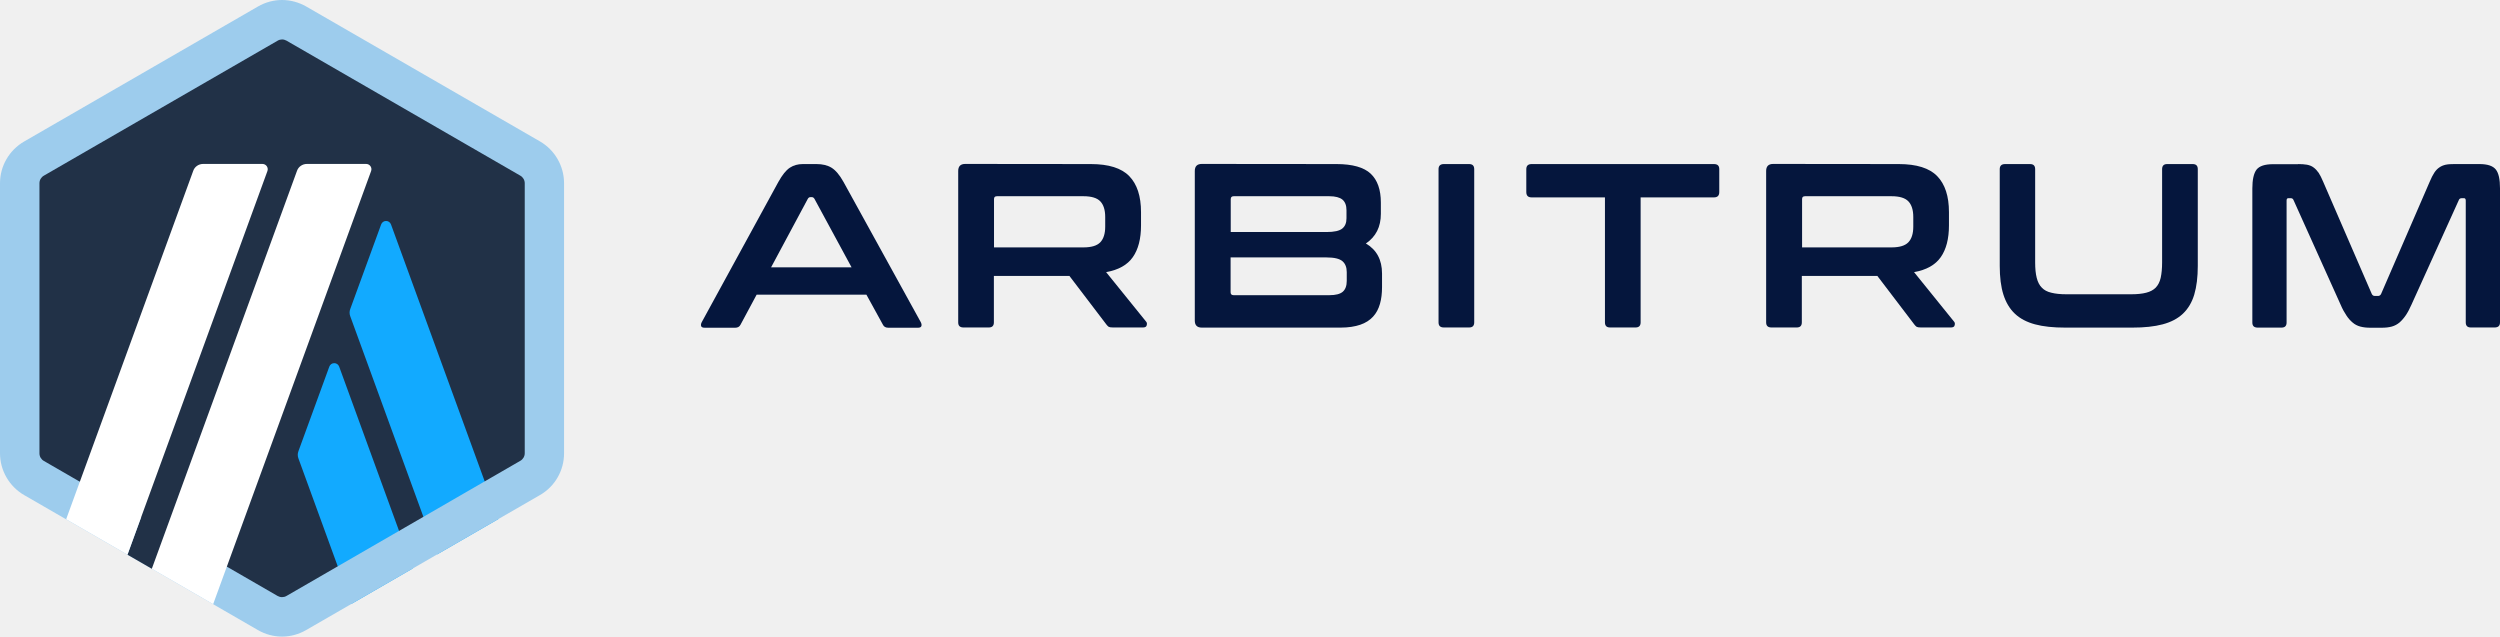
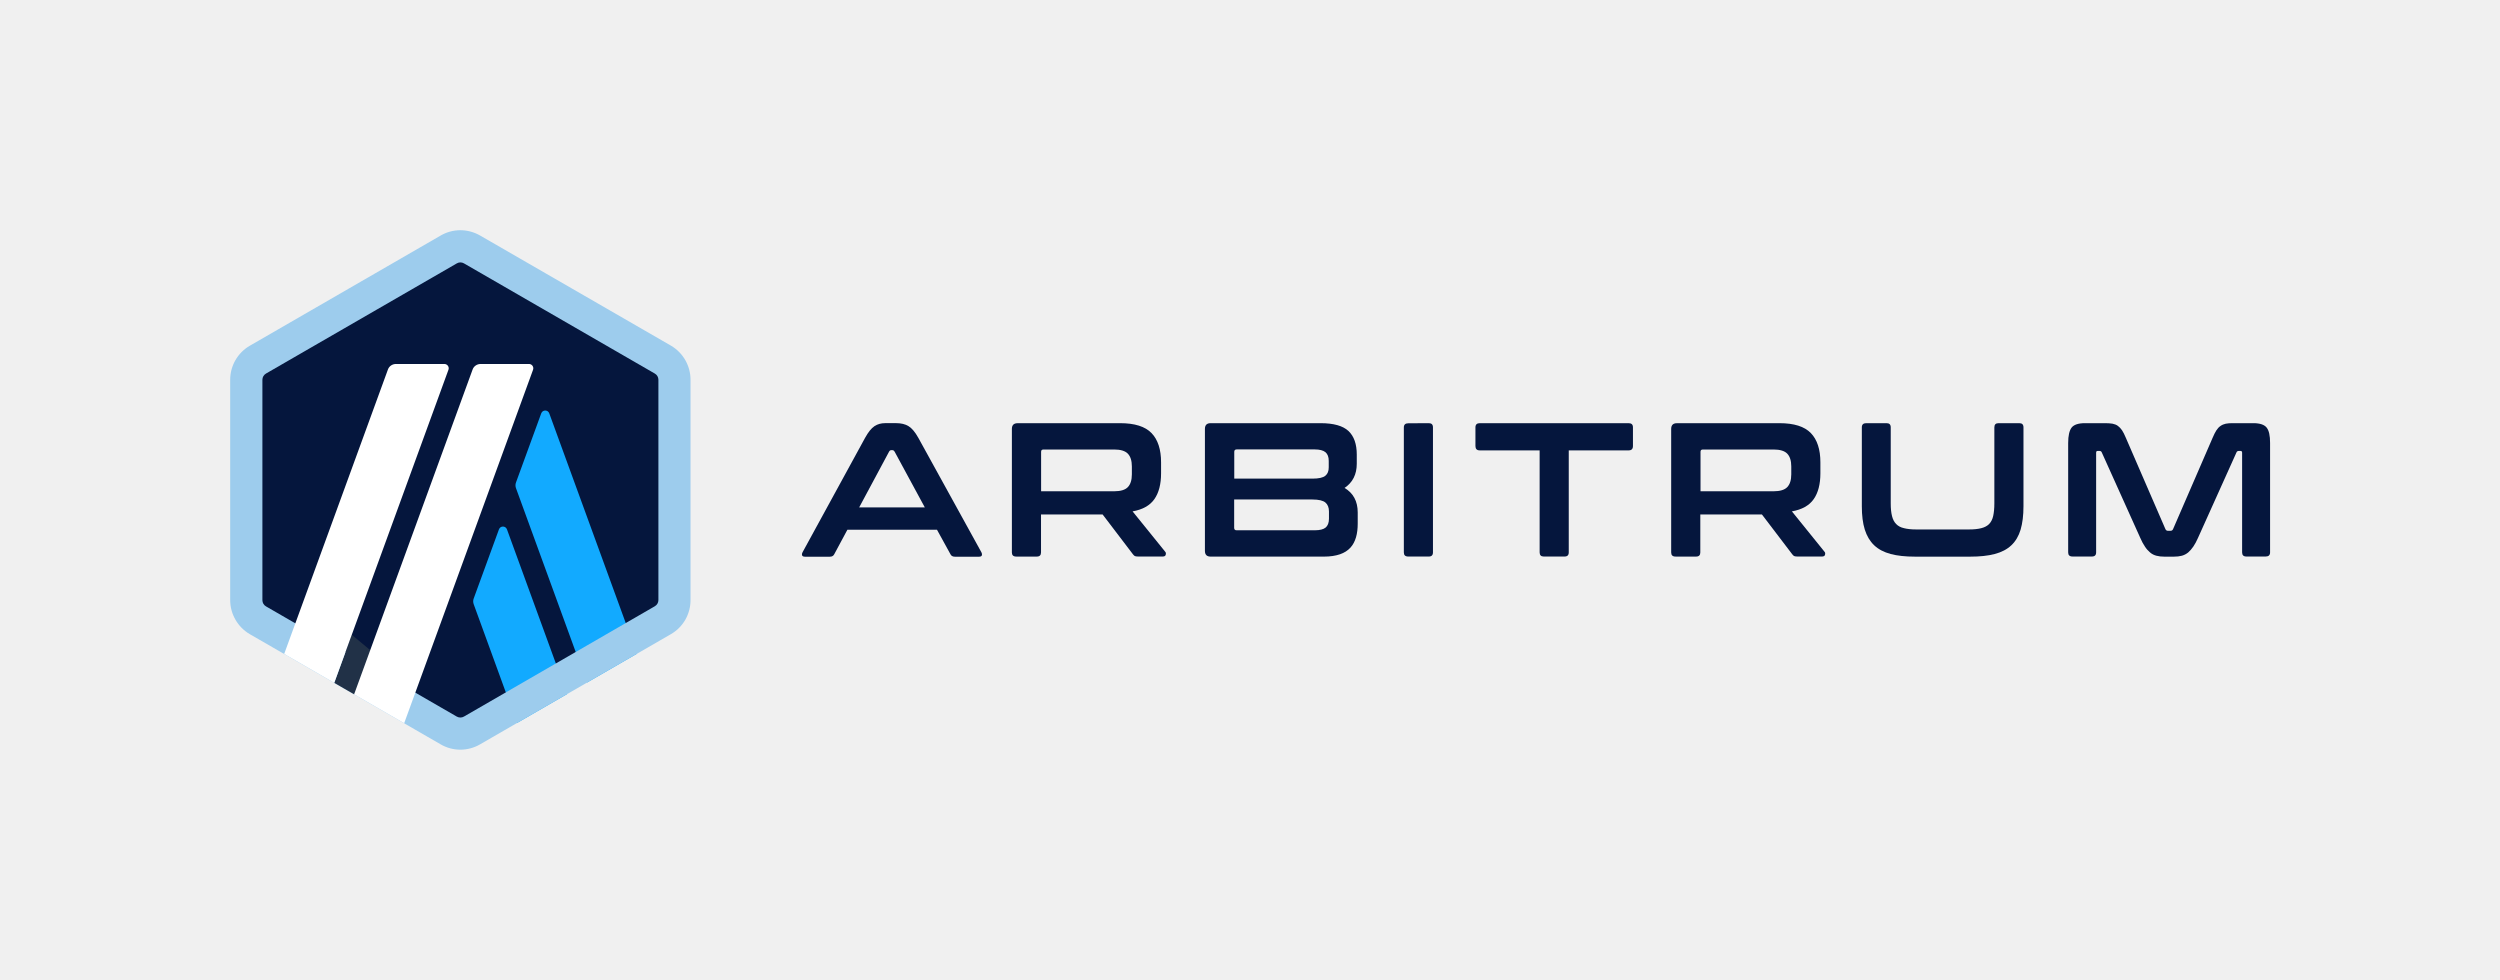
- <svg xmlns="http://www.w3.org/2000/svg" version="1.1" id="Layer_1" x="0px" y="0px" viewBox="0 0 1920 488.9" style="enable-background:new 0 0 1920 488.9;" xml:space="preserve">
-   <style type="text/css">
- 	.st0{fill:#213147;}
- 	.st1{fill:#12AAFF;}
- 	.st2{fill:#9DCCED;}
- 	.st3{fill:#FFFFFF;}
- </style>
-   <g>
-     <g>
-       <path class="st0" d="M16.4,148.6v191.7c0,12.2,6.5,23.5,17.1,29.6l166,95.8c10.6,6.1,23.6,6.1,34.2,0l166-95.8    c10.6-6.1,17.1-17.4,17.1-29.6V148.6c0-12.2-6.5-23.5-17.1-29.6l-166-95.8c-10.6-6.1-23.6-6.1-34.2,0L33.5,119    C23,125.1,16.4,136.4,16.4,148.6z" />
-       <g>
-         <g>
-           <g>
-             <path class="st1" d="M252.9,281.6l-23.7,64.9c-0.7,1.8-0.7,3.8,0,5.6l40.7,111.7l47.1-27.2l-56.5-155       C259.2,278,254.2,278,252.9,281.6z" />
-           </g>
-           <g>
-             <path class="st1" d="M300.3,172.4c-1.3-3.6-6.3-3.6-7.6,0L269,237.3c-0.7,1.8-0.7,3.8,0,5.6l66.7,182.9l47.1-27.2L300.3,172.4z       " />
-           </g>
-         </g>
-       </g>
-       <path class="st2" d="M216.6,30.3c1.2,0,2.3,0.3,3.4,0.9l179.6,103.7c2.1,1.2,3.4,3.4,3.4,5.8v207.4c0,2.4-1.3,4.6-3.4,5.8    L220,457.7c-1,0.6-2.2,0.9-3.4,0.9s-2.3-0.3-3.4-0.9L33.7,354c-2.1-1.2-3.4-3.4-3.4-5.8V140.7c0-2.4,1.3-4.6,3.4-5.8L213.3,31.2    C214.3,30.6,215.5,30.3,216.6,30.3 M216.6,0c-6.4,0-12.8,1.7-18.5,5L18.5,108.7C7.1,115.3,0,127.5,0,140.7v207.4    c0,13.2,7.1,25.5,18.5,32.1l179.6,103.7c5.7,3.3,12.1,5,18.5,5s12.8-1.7,18.5-5l179.6-103.7c11.5-6.6,18.5-18.8,18.5-32.1V140.7    c0-13.2-7.1-25.5-18.5-32.1L235.2,5C229.4,1.7,223,0,216.6,0L216.6,0z" />
-       <polygon class="st0" points="97.9,426 114.4,380.8 147.6,408.4 116.6,436.8   " />
-       <g>
-         <path class="st3" d="M201.5,125.9H156c-3.4,0-6.5,2.1-7.6,5.3L50.8,398.8L97.9,426l107.5-294.7     C206.3,128.7,204.4,125.9,201.5,125.9z" />
-         <path class="st3" d="M281.2,125.9h-45.5c-3.4,0-6.5,2.1-7.6,5.3L116.6,436.8l47.1,27.2L285,131.4     C286,128.7,284,125.9,281.2,125.9z" />
-       </g>
-     </g>
-     <g>
-       <g>
-         <path fill="#05163D" d="M627.1,126c4.5,0,8.4,0.9,11.5,2.8c3.1,1.9,6.2,5.5,9.2,10.9l59.4,107.8c0.6,1.2,0.7,2.2,0.4,3     c-0.3,0.8-1.2,1.2-2.6,1.2h-22.8c-2,0-3.4-0.8-4.1-2.3l-12.7-23.1h-84.3l-12.4,23.1c-0.8,1.6-2.2,2.3-4.1,2.3h-23.3     c-1.6,0-2.5-0.4-2.8-1.2c-0.3-0.8-0.2-1.8,0.4-3l58.9-107.8c3-5.4,5.9-9,8.8-10.9c2.9-1.9,6.2-2.8,10-2.8H627.1z M592.2,205.3     H654l-28.5-52.6c-0.5-0.8-1.1-1.3-2-1.3h-1.1c-0.8,0-1.5,0.4-2,1.3L592.2,205.3z" />
-         <path fill="#05163D" d="M837.7,126c13.8,0,23.6,3.1,29.6,9.3c6,6.2,9,15.4,9,27.6v10.2c0,10.3-2.1,18.4-6.3,24.4     c-4.2,6-11,9.8-20.5,11.5l30.7,38c0.6,0.6,0.8,1.5,0.5,2.7c-0.2,1.2-1.2,1.8-2.9,1.8h-23.1c-1.6,0-2.6-0.2-3.2-0.5     c-0.6-0.4-1.2-1-1.8-1.8l-28.4-37.3h-58v35.7c0,2.6-1.3,3.9-3.9,3.9h-19.4c-2.8,0-4.1-1.3-4.1-3.9V131.3c0-3.6,1.8-5.4,5.4-5.4     L837.7,126L837.7,126z M763.4,190h68.7c6.1,0,10.4-1.3,12.9-3.9c2.5-2.6,3.8-6.6,3.8-12v-7.5c0-5.4-1.3-9.4-3.8-12     c-2.5-2.6-6.8-3.9-12.9-3.9h-66.4c-1.6,0-2.3,0.7-2.3,2.2V190z" />
-         <path fill="#05163D" d="M1026.4,126c12.3,0,21.1,2.5,26.3,7.4c5.2,4.9,7.8,12.3,7.8,22.2v8.6c0,10-3.8,17.6-11.5,22.8     c8.2,4.8,12.4,12.5,12.4,23.1v10.4c0,4.8-0.5,9.1-1.6,12.9c-1.1,3.8-2.8,7.1-5.3,9.8c-2.5,2.7-5.7,4.8-9.8,6.2     c-4.1,1.4-9.1,2.2-15.1,2.2H923c-3.6,0-5.4-1.8-5.4-5.4V131.3c0-3.6,1.8-5.4,5.4-5.4L1026.4,126L1026.4,126z M945.1,178.2h73.6     c6,0,10-0.9,12.2-2.7c2.2-1.8,3.2-4.4,3.2-7.9v-6.1c0-3.7-1-6.4-3.1-8.2c-2.1-1.7-5.5-2.6-10.1-2.6h-73.4c-1.6,0-2.3,0.8-2.3,2.3     V178.2z M945.1,197.7v26.7c0,1.6,0.8,2.3,2.3,2.3h73.6c4.8,0,8.2-0.9,10.2-2.6c2-1.7,3.1-4.5,3.1-8.3V209c0-3.7-1.1-6.5-3.3-8.4     c-2.2-1.9-6.3-2.9-12.3-2.9L945.1,197.7L945.1,197.7z" />
-         <path fill="#05163D" d="M1128.3,126c2.6,0,3.9,1.3,3.9,3.9v117.7c0,2.6-1.3,3.9-3.9,3.9h-19.4c-2.8,0-4.1-1.3-4.1-3.9V129.9     c0-2.6,1.4-3.9,4.1-3.9L1128.3,126z" />
-         <path fill="#05163D" d="M1316.3,126c2.8,0,4.1,1.3,4.1,3.9v17.6c0,2.8-1.4,4.1-4.1,4.1H1260v96c0,2.6-1.3,3.9-3.9,3.9h-19.6     c-2.6,0-3.9-1.3-3.9-3.9v-96h-56.3c-2.8,0-4.1-1.4-4.1-4.1v-17.6c0-2.6,1.4-3.9,4.1-3.9H1316.3z" />
-         <path fill="#05163D" d="M1458.2,126c13.8,0,23.6,3.1,29.6,9.3c6,6.2,9,15.4,9,27.6v10.2c0,10.3-2.1,18.4-6.3,24.4     c-4.2,6-11,9.8-20.5,11.5l30.7,38c0.6,0.6,0.8,1.5,0.5,2.7c-0.2,1.2-1.2,1.8-2.9,1.8h-23.1c-1.6,0-2.6-0.2-3.2-0.5     c-0.6-0.4-1.2-1-1.8-1.8l-28.4-37.3h-58v35.7c0,2.6-1.3,3.9-3.9,3.9h-19.4c-2.8,0-4.1-1.3-4.1-3.9V131.3c0-3.6,1.8-5.4,5.4-5.4     L1458.2,126L1458.2,126z M1384,190h68.7c6.1,0,10.4-1.3,12.9-3.9c2.5-2.6,3.8-6.6,3.8-12v-7.5c0-5.4-1.3-9.4-3.8-12     c-2.5-2.6-6.8-3.9-12.9-3.9h-66.4c-1.6,0-2.3,0.7-2.3,2.2L1384,190L1384,190z" />
-         <path fill="#05163D" d="M1559.1,126c2.6,0,3.9,1.3,3.9,3.9v71.6c0,4.8,0.4,8.8,1.2,11.9c0.8,3.2,2.1,5.7,3.9,7.5     c1.8,1.9,4.2,3.2,7.3,3.9c3.1,0.8,6.9,1.2,11.6,1.2h49.7c4.7,0,8.5-0.4,11.6-1.2c3.1-0.8,5.5-2.1,7.3-3.9     c1.8-1.9,3.1-4.4,3.8-7.5c0.7-3.2,1.1-7.1,1.1-11.9v-71.6c0-2.6,1.3-3.9,3.9-3.9h19.6c2.6,0,3.9,1.3,3.9,3.9v74.3     c0,8.6-0.9,15.9-2.7,22c-1.8,6-4.7,10.9-8.7,14.7c-4,3.8-9.2,6.5-15.6,8.2c-6.4,1.7-14.1,2.5-23.2,2.5h-51.7     c-9.1,0-16.8-0.8-23.1-2.5c-6.3-1.7-11.5-4.4-15.5-8.2c-4-3.8-6.9-8.7-8.8-14.7c-1.9-6-2.8-13.4-2.8-22v-74.3     c0-2.6,1.4-3.9,4.1-3.9H1559.1z" />
-         <path fill="#05163D" d="M1765,126c2.6,0,4.9,0.2,6.8,0.5c1.9,0.4,3.6,1,5,2.1c1.4,1,2.7,2.4,3.9,4.1c1.1,1.7,2.3,4,3.5,6.9     l37.3,86.1c0.5,1.1,1.3,1.6,2.5,1.6h2.2c1.2,0,2-0.5,2.5-1.6l37.3-86.1c1.2-2.9,2.4-5.2,3.5-6.9c1.1-1.7,2.4-3.1,3.9-4.1     c1.4-1,3.1-1.7,4.9-2.1c1.9-0.4,4.1-0.5,6.7-0.5h19.2c6.2,0,10.4,1.4,12.6,4.2c2.2,2.8,3.2,7.6,3.2,14.4v103     c0,2.6-1.4,3.9-4.1,3.9h-18.3c-2.6,0-3.9-1.3-3.9-3.9V154c0-1.2-0.5-1.8-1.4-1.8h-1.6c-1.2,0-2,0.5-2.3,1.4L1852,234     c-1.4,3.2-2.9,6-4.4,8.2c-1.5,2.2-3.1,4-4.8,5.5c-1.7,1.4-3.7,2.5-5.9,3.1c-2.2,0.6-4.8,0.9-7.8,0.9h-8.6c-3,0-5.6-0.3-7.8-0.9     c-2.2-0.6-4.2-1.6-5.9-3.1c-1.7-1.4-3.4-3.3-4.8-5.5c-1.5-2.2-3-4.9-4.4-8.2l-36.2-80.4c-0.4-1-1.1-1.4-2.3-1.4h-1.6     c-1,0-1.4,0.6-1.4,1.8v93.7c0,2.6-1.3,3.9-3.9,3.9h-18.3c-2.8,0-4.1-1.3-4.1-3.9v-103c0-6.8,1.1-11.6,3.2-14.4     c2.2-2.8,6.4-4.2,12.7-4.2H1765z" />
-       </g>
-     </g>
-   </g>
+ <svg xmlns="http://www.w3.org/2000/svg" id="Layer_1" version="1.1" viewBox="0 0 1317.08 516.24">
+   <defs>
+     <style>
+       .st0 {
+         fill: #12aaff;
+       }
+ 
+       .st1 {
+         fill: #fff;
+       }
+ 
+       .st2 {
+         fill: #05163d;
+       }
+ 
+       .st3 {
+         fill: #9dcced;
+       }
+ 
+       .st4 {
+         fill: #213147;
+       }
+     </style>
+   </defs>
+   <path class="st2" d="M130.46,204.47v107.31c0,6.83,3.64,13.15,9.57,16.57l92.93,53.63c5.93,3.42,13.21,3.42,19.14,0l92.93-53.63c5.93-3.42,9.57-9.74,9.57-16.57v-107.31c0-6.83-3.64-13.15-9.57-16.57l-92.93-53.63c-5.93-3.42-13.21-3.42-19.14,0l-92.93,53.63c-5.88,3.42-9.57,9.74-9.57,16.57Z" />
+   <path class="st0" d="M262.85,278.92l-13.27,36.33c-.39,1-.39,2.13,0,3.13l22.78,62.53,26.37-15.23-31.63-86.76c-.73-2.02-3.53-2.02-4.25,0Z" />
+   <path class="st0" d="M289.38,217.79c-.73-2.02-3.53-2.02-4.25,0l-13.27,36.33c-.39,1-.39,2.13,0,3.13l37.33,102.39,26.37-15.23-46.18-126.62Z" />
+   <path class="st3" d="M242.53,138.24c.67,0,1.29.17,1.9.51l100.54,58.05c1.17.67,1.9,1.9,1.9,3.25v116.1c0,1.34-.73,2.57-1.9,3.25l-100.54,58.11c-.56.34-1.23.51-1.9.51s-1.29-.17-1.9-.51l-100.49-58.05c-1.17-.67-1.9-1.9-1.9-3.25v-116.16c0-1.34.73-2.57,1.9-3.25l100.54-58.05c.56-.34,1.23-.51,1.85-.51ZM242.53,121.28c-3.58,0-7.17.95-10.36,2.8l-100.54,58.05c-6.38,3.69-10.36,10.53-10.36,17.91v116.1c0,7.39,3.98,14.27,10.36,17.97l100.54,58.05c3.19,1.85,6.77,2.8,10.36,2.8s7.17-.95,10.36-2.8l100.54-58.05c6.44-3.7,10.36-10.52,10.36-17.97v-116.1c0-7.39-3.98-14.27-10.36-17.97l-100.49-57.99c-3.25-1.85-6.83-2.8-10.42-2.8h0Z" />
+   <path class="st4" d="M176.09,359.75l9.24-25.31,18.59,15.45-17.35,15.9-10.47-6.04Z" />
+   <path class="st1" d="M234.08,191.75h-25.47c-1.9,0-3.64,1.17-4.25,2.96l-54.64,149.8,26.37,15.23,60.18-164.97c.51-1.45-.56-3.02-2.19-3.02Z" />
+   <path class="st1" d="M278.69,191.75h-25.47c-1.9,0-3.64,1.17-4.25,2.96l-62.41,171.07,26.37,15.23,67.89-186.18c.56-1.51-.56-3.08-2.13-3.08Z" />
+   <path class="st2" d="M472.18,222.93c2.52,0,4.7.51,6.44,1.57,1.74,1.06,3.47,3.08,5.15,6.1l33.25,60.34c.34.68.39,1.23.23,1.68-.17.45-.67.67-1.45.67h-12.76c-1.12,0-1.9-.45-2.3-1.29l-7.11-12.93h-47.19l-6.94,12.93c-.45.9-1.23,1.29-2.3,1.29h-13.04c-.89,0-1.4-.23-1.57-.67-.17-.45-.11-1.01.23-1.68l32.97-60.34c1.68-3.02,3.3-5.04,4.93-6.1,1.62-1.06,3.47-1.57,5.6-1.57h5.88,0ZM452.64,267.33h34.59l-15.95-29.44c-.28-.45-.62-.73-1.12-.73h-.62c-.45,0-.84.23-1.12.73l-15.79,29.44h0Z" />
+   <path class="st2" d="M590.08,222.94c7.72,0,13.21,1.74,16.57,5.21,3.36,3.47,5.04,8.62,5.04,15.45v5.71c0,5.76-1.17,10.3-3.53,13.66-2.36,3.36-6.16,5.49-11.48,6.44l17.19,21.27c.34.34.45.84.28,1.51-.11.67-.67,1.01-1.62,1.01h-12.93c-.89,0-1.45-.11-1.79-.28-.34-.23-.68-.56-1.01-1l-15.9-20.88h-32.46v19.99c0,1.45-.73,2.19-2.19,2.19h-10.86c-1.57,0-2.3-.73-2.3-2.19v-65.05c0-2.02,1.01-3.02,3.02-3.02h53.96ZM548.49,258.82h38.46c3.42,0,5.82-.73,7.22-2.18,1.4-1.45,2.13-3.7,2.13-6.72v-4.2c0-3.02-.73-5.26-2.13-6.72-1.4-1.45-3.81-2.19-7.22-2.19h-37.17c-.9,0-1.29.39-1.29,1.23v20.77h0Z" />
+   <path class="st2" d="M695.71,222.94c6.89,0,11.81,1.4,14.72,4.14,2.91,2.74,4.36,6.89,4.36,12.42v4.81c0,5.6-2.13,9.85-6.44,12.76,4.59,2.68,6.94,7,6.94,12.93v5.82c0,2.69-.28,5.09-.9,7.23-.62,2.13-1.57,3.98-2.96,5.49-1.4,1.51-3.19,2.68-5.49,3.47-2.3.79-5.09,1.23-8.45,1.23h-59.68c-2.02,0-3.02-1.01-3.02-3.02v-64.26c0-2.02,1.01-3.02,3.02-3.02h57.89ZM650.2,252.16h41.2c3.36,0,5.6-.51,6.83-1.51,1.23-1.01,1.79-2.47,1.79-4.42v-3.42c0-2.07-.56-3.58-1.74-4.59-1.17-.95-3.08-1.45-5.65-1.45h-41.09c-.9,0-1.29.45-1.29,1.29v14.11h-.06.01ZM650.2,263.13v14.95c0,.9.45,1.29,1.29,1.29h41.2c2.68,0,4.59-.51,5.71-1.45,1.12-.95,1.74-2.52,1.74-4.64v-3.81c0-2.07-.62-3.64-1.85-4.7-1.23-1.06-3.53-1.62-6.89-1.62h-41.2Z" />
+   <path class="st2" d="M752.75,222.94c1.45,0,2.18.73,2.18,2.19v65.89c0,1.45-.73,2.18-2.18,2.18h-10.86c-1.57,0-2.3-.73-2.3-2.18v-65.83c0-1.45.78-2.19,2.3-2.19l10.86-.06Z" />
+   <path class="st2" d="M857.99,222.94c1.57,0,2.3.73,2.3,2.19v9.85c0,1.57-.78,2.3-2.3,2.3h-31.52v53.74c0,1.45-.73,2.18-2.19,2.18h-10.97c-1.45,0-2.18-.73-2.18-2.18v-53.74h-31.52c-1.57,0-2.3-.78-2.3-2.3v-9.85c0-1.45.78-2.19,2.3-2.19h78.38Z" />
+   <path class="st2" d="M937.43,222.94c7.72,0,13.21,1.74,16.57,5.21,3.36,3.47,5.04,8.62,5.04,15.45v5.71c0,5.76-1.17,10.3-3.53,13.66-2.35,3.36-6.16,5.49-11.48,6.44l17.18,21.27c.34.34.45.84.28,1.51-.11.67-.67,1.01-1.62,1.01h-12.93c-.9,0-1.45-.11-1.79-.28-.34-.23-.67-.56-1.01-1l-15.9-20.88h-32.46v19.99c0,1.45-.73,2.19-2.19,2.19h-10.86c-1.57,0-2.3-.73-2.3-2.19v-65.05c0-2.02,1.01-3.02,3.02-3.02h53.96ZM895.89,258.82h38.46c3.42,0,5.82-.73,7.22-2.18,1.4-1.45,2.13-3.7,2.13-6.72v-4.2c0-3.02-.73-5.26-2.13-6.72-1.4-1.45-3.81-2.19-7.22-2.19h-37.17c-.9,0-1.29.39-1.29,1.23v20.77h0Z" />
+   <path class="st2" d="M993.91,222.94c1.45,0,2.19.73,2.19,2.19v40.08c0,2.68.23,4.93.67,6.66.45,1.79,1.17,3.19,2.19,4.2,1.01,1.06,2.35,1.79,4.09,2.18,1.74.45,3.87.68,6.49.68h27.82c2.63,0,4.76-.23,6.49-.68,1.74-.45,3.08-1.17,4.09-2.18,1.01-1.06,1.74-2.46,2.13-4.2.39-1.79.62-3.98.62-6.66v-40.08c0-1.45.73-2.19,2.19-2.19h10.97c1.45,0,2.18.73,2.18,2.19v41.59c0,4.81-.51,8.9-1.51,12.32-1.01,3.36-2.63,6.1-4.87,8.23-2.24,2.13-5.15,3.64-8.74,4.59-3.58.95-7.89,1.4-12.99,1.4h-28.94c-5.09,0-9.4-.45-12.93-1.4-3.53-.95-6.44-2.46-8.68-4.59-2.24-2.13-3.86-4.87-4.93-8.23-1.06-3.36-1.57-7.5-1.57-12.32v-41.59c0-1.45.78-2.19,2.3-2.19h10.75Z" />
+   <path class="st2" d="M1109.17,222.94c1.45,0,2.74.11,3.81.28,1.06.23,2.02.56,2.8,1.17.79.56,1.51,1.34,2.18,2.3.62.95,1.29,2.24,1.96,3.86l20.89,48.2c.28.62.72.9,1.4.9h1.23c.67,0,1.12-.28,1.4-.9l20.88-48.2c.68-1.62,1.35-2.91,1.96-3.86.62-.95,1.34-1.74,2.19-2.3.78-.56,1.74-.95,2.74-1.17,1.06-.23,2.3-.28,3.75-.28h10.75c3.46,0,5.82.78,7.05,2.35,1.23,1.57,1.79,4.25,1.79,8.06v57.66c0,1.45-.78,2.18-2.29,2.18h-10.25c-1.45,0-2.19-.73-2.19-2.18v-52.45c0-.67-.28-1-.78-1h-.9c-.67,0-1.12.28-1.29.78l-20.26,45.01c-.79,1.79-1.62,3.36-2.47,4.59-.83,1.23-1.74,2.24-2.68,3.08-.96.79-2.07,1.4-3.3,1.74-1.24.34-2.69.51-4.37.51h-4.81c-1.68,0-3.13-.17-4.36-.51-1.24-.34-2.36-.9-3.31-1.74-.95-.79-1.9-1.85-2.68-3.08-.84-1.23-1.68-2.74-2.46-4.59l-20.27-45.01c-.23-.56-.62-.78-1.29-.78h-.9c-.56,0-.78.34-.78,1v52.45c0,1.45-.73,2.18-2.19,2.18h-10.25c-1.57,0-2.29-.73-2.29-2.18v-57.66c0-3.81.62-6.49,1.79-8.06,1.23-1.57,3.58-2.35,7.11-2.35h10.7Z" />
</svg>
